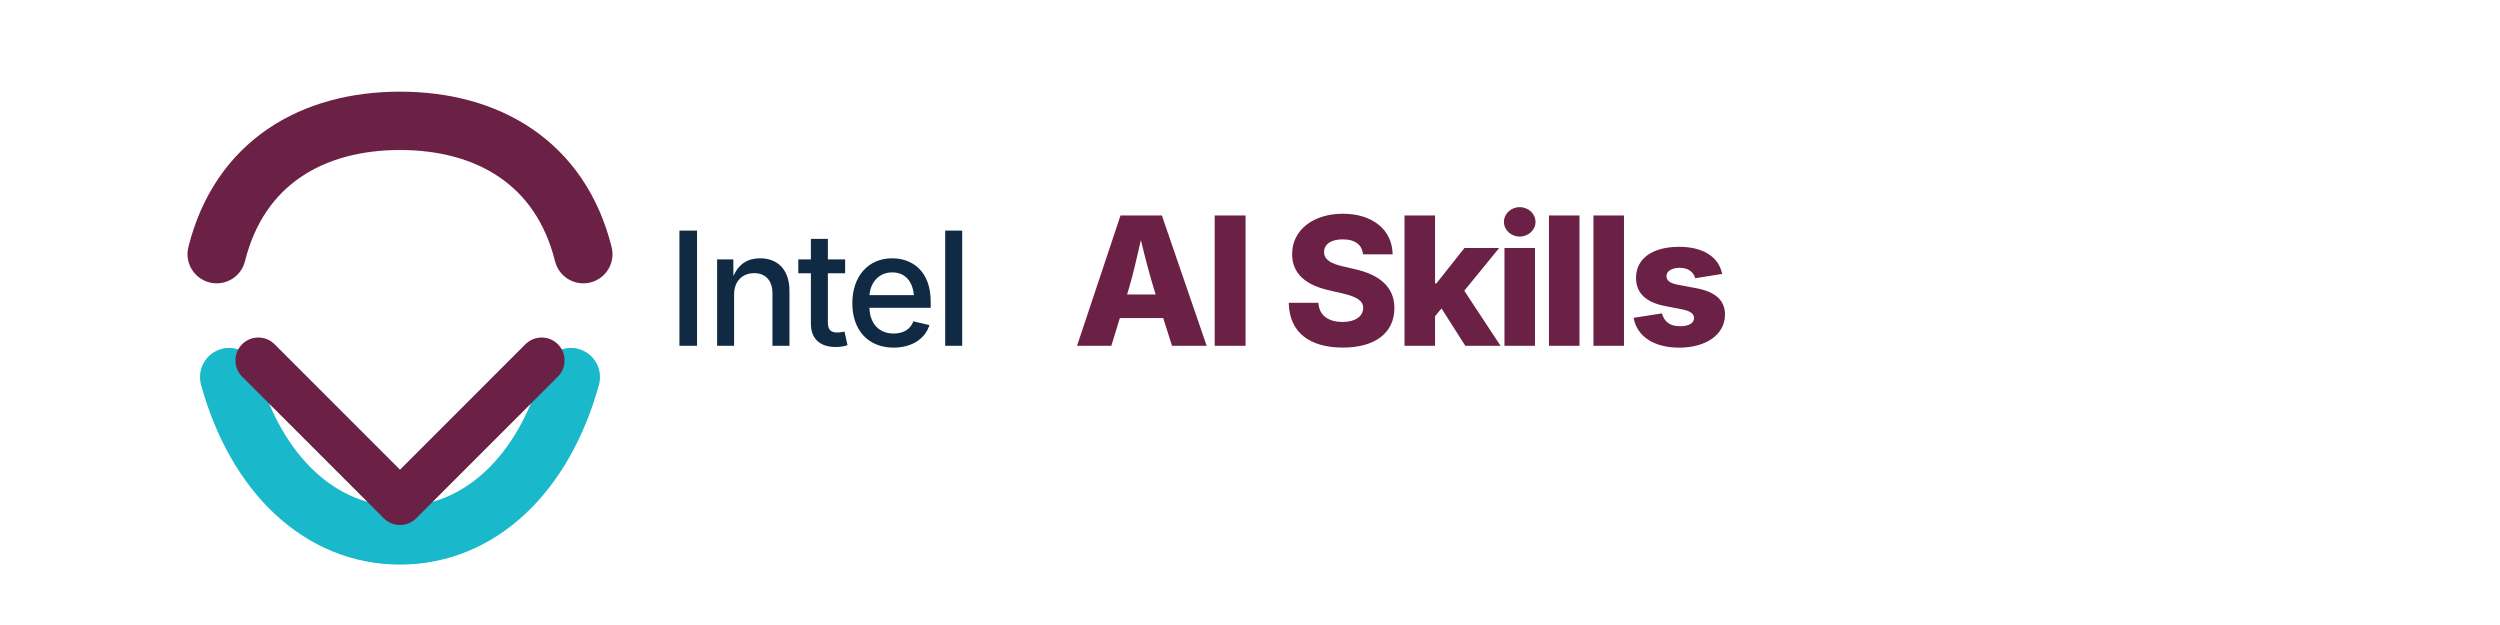
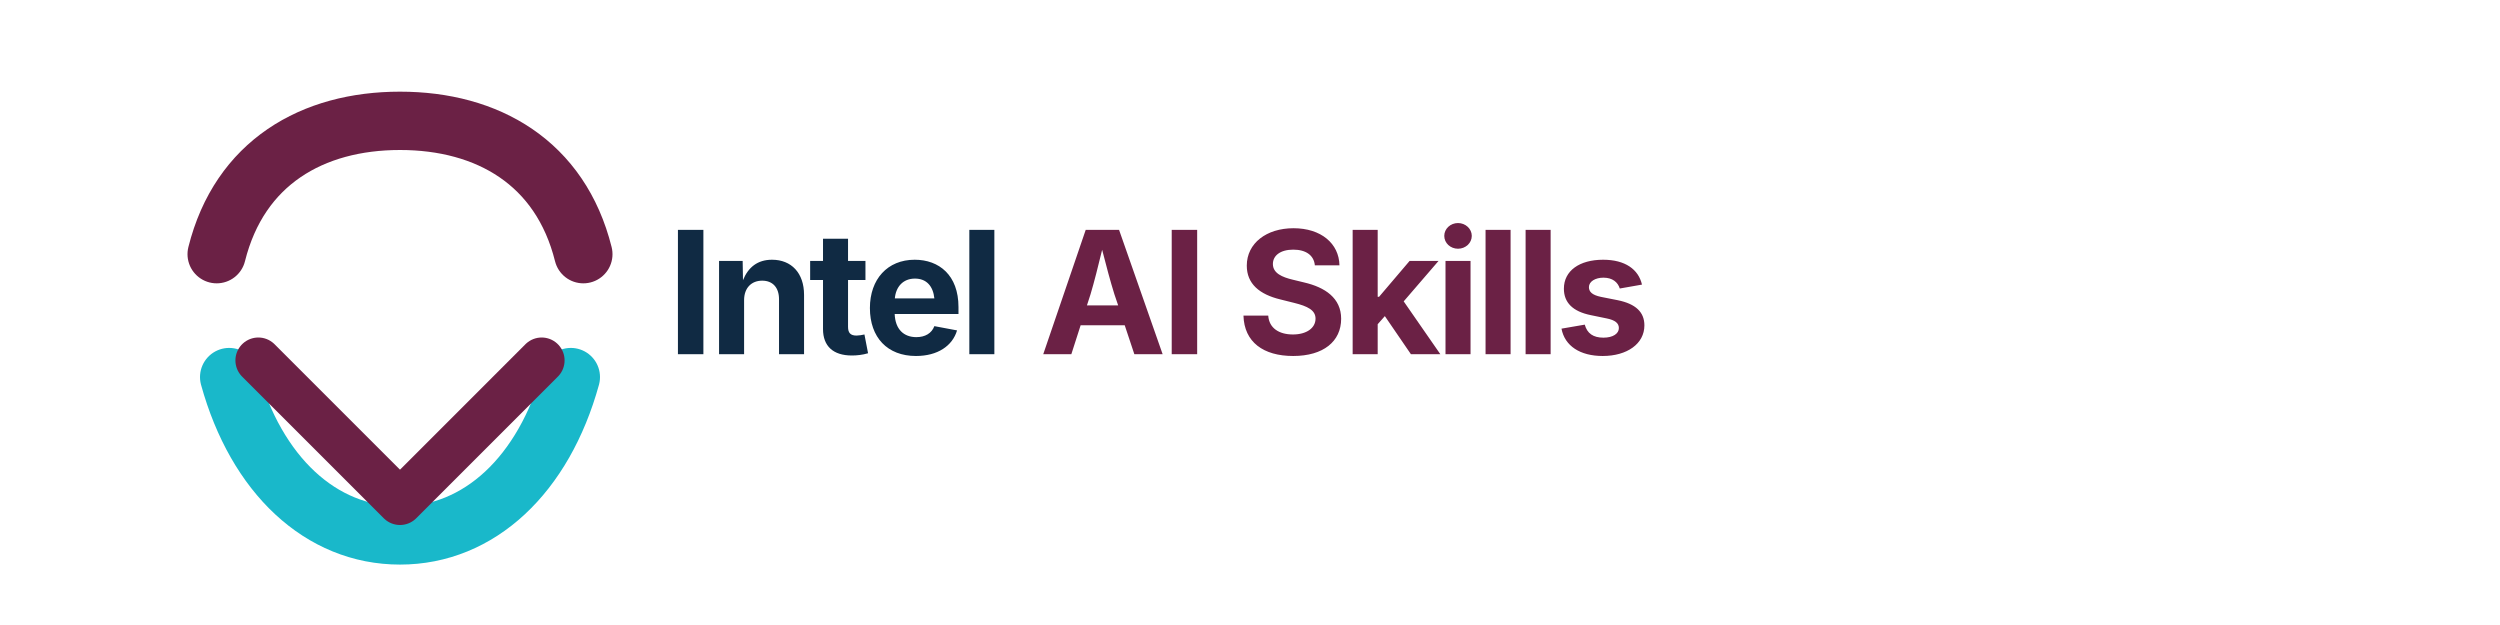
<svg xmlns="http://www.w3.org/2000/svg" width="1200" height="300" viewBox="0 0 1200 300" role="img" aria-labelledby="title desc">
  <g transform="translate(42 30)" fill="none" stroke-linecap="round" stroke-linejoin="round">
    <path d="M62 92C73 48 108 28 150 28s77 20 88 64" stroke="#6B2145" stroke-width="28" />
    <path d="M68 151c13 47 44 76 82 76s69-29 82-76" stroke="#19B8CA" stroke-width="28" />
    <path d="M82 143l68 68 68-68" stroke="#6B2145" stroke-width="22" />
  </g>
-   <text x="320" y="166" fill="#102A43" font-family="Inter,Segoe UI,Arial,sans-serif" font-size="76" font-weight="500" letter-spacing="-2">Intel</text>
-   <text x="515" y="166" fill="#6B2145" font-family="Inter,Segoe UI,Arial,sans-serif" font-size="86" font-weight="800" letter-spacing="-3">AI Skills</text>
+   <text x="320" y="170" fill="#102A43" font-family="Inter,Segoe UI,Arial,sans-serif" font-size="82" font-weight="700" letter-spacing="-3">Intel <tspan fill="#6B2145">AI Skills</tspan>
+   </text>
</svg>
